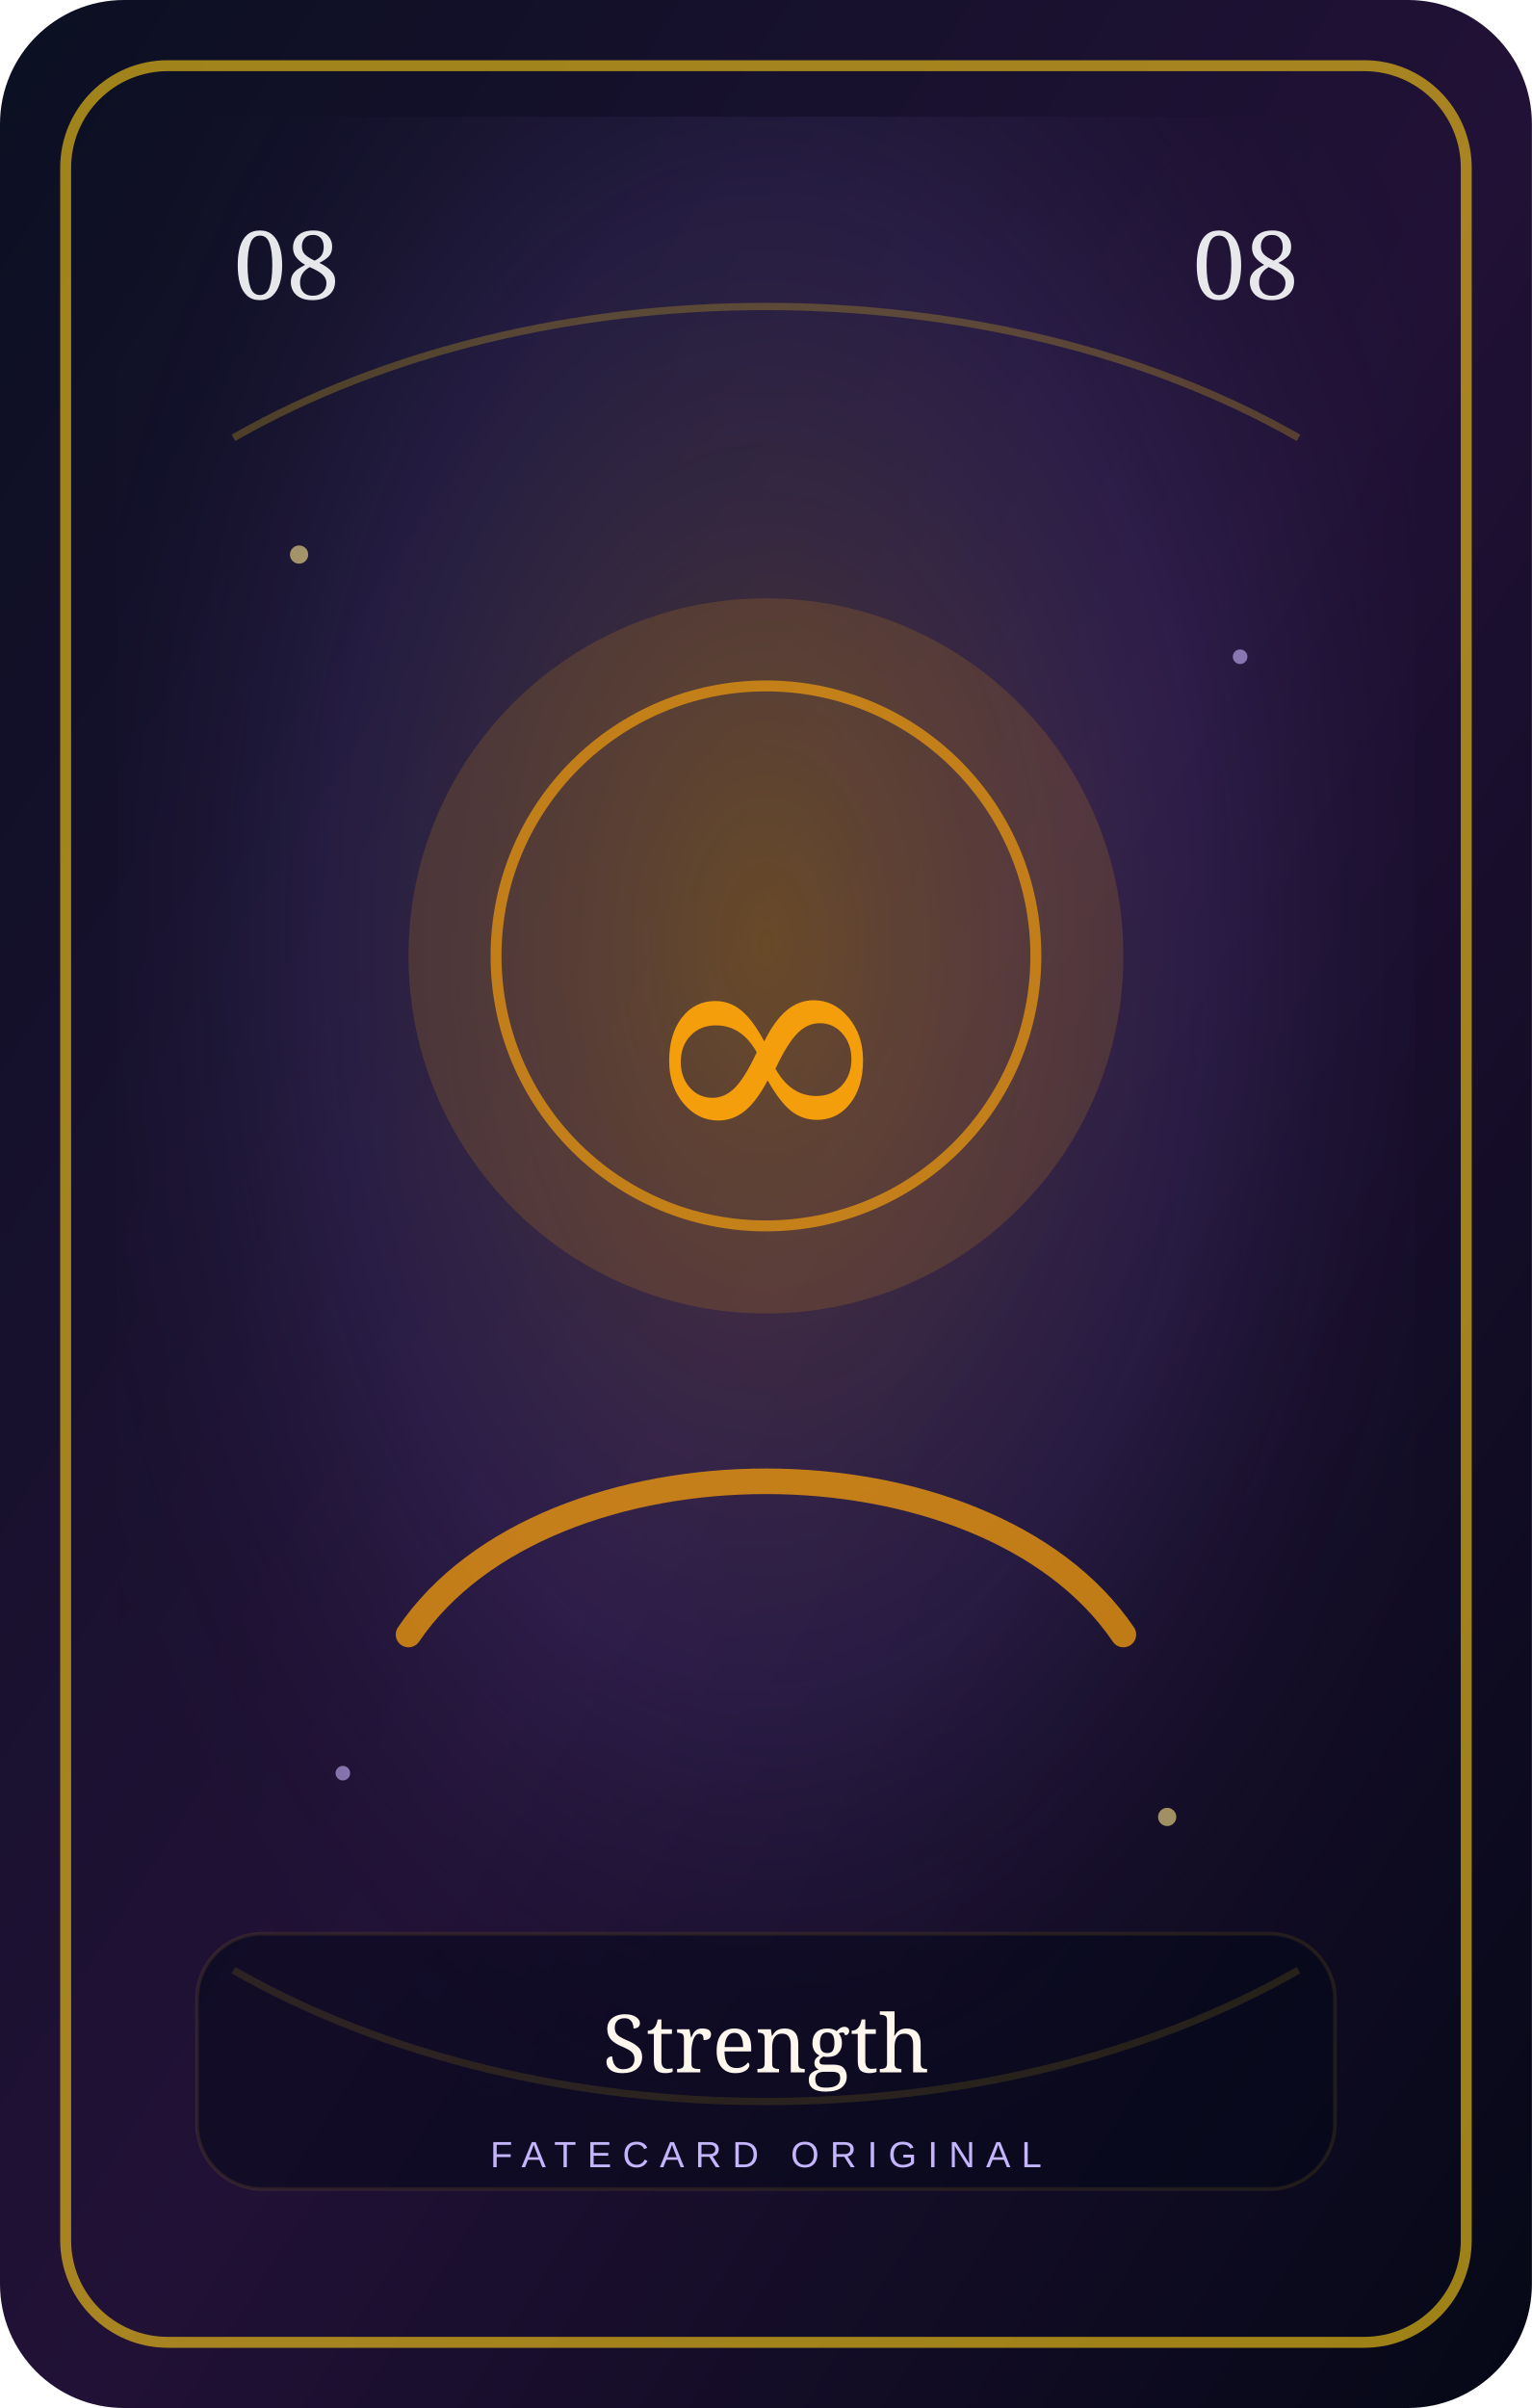
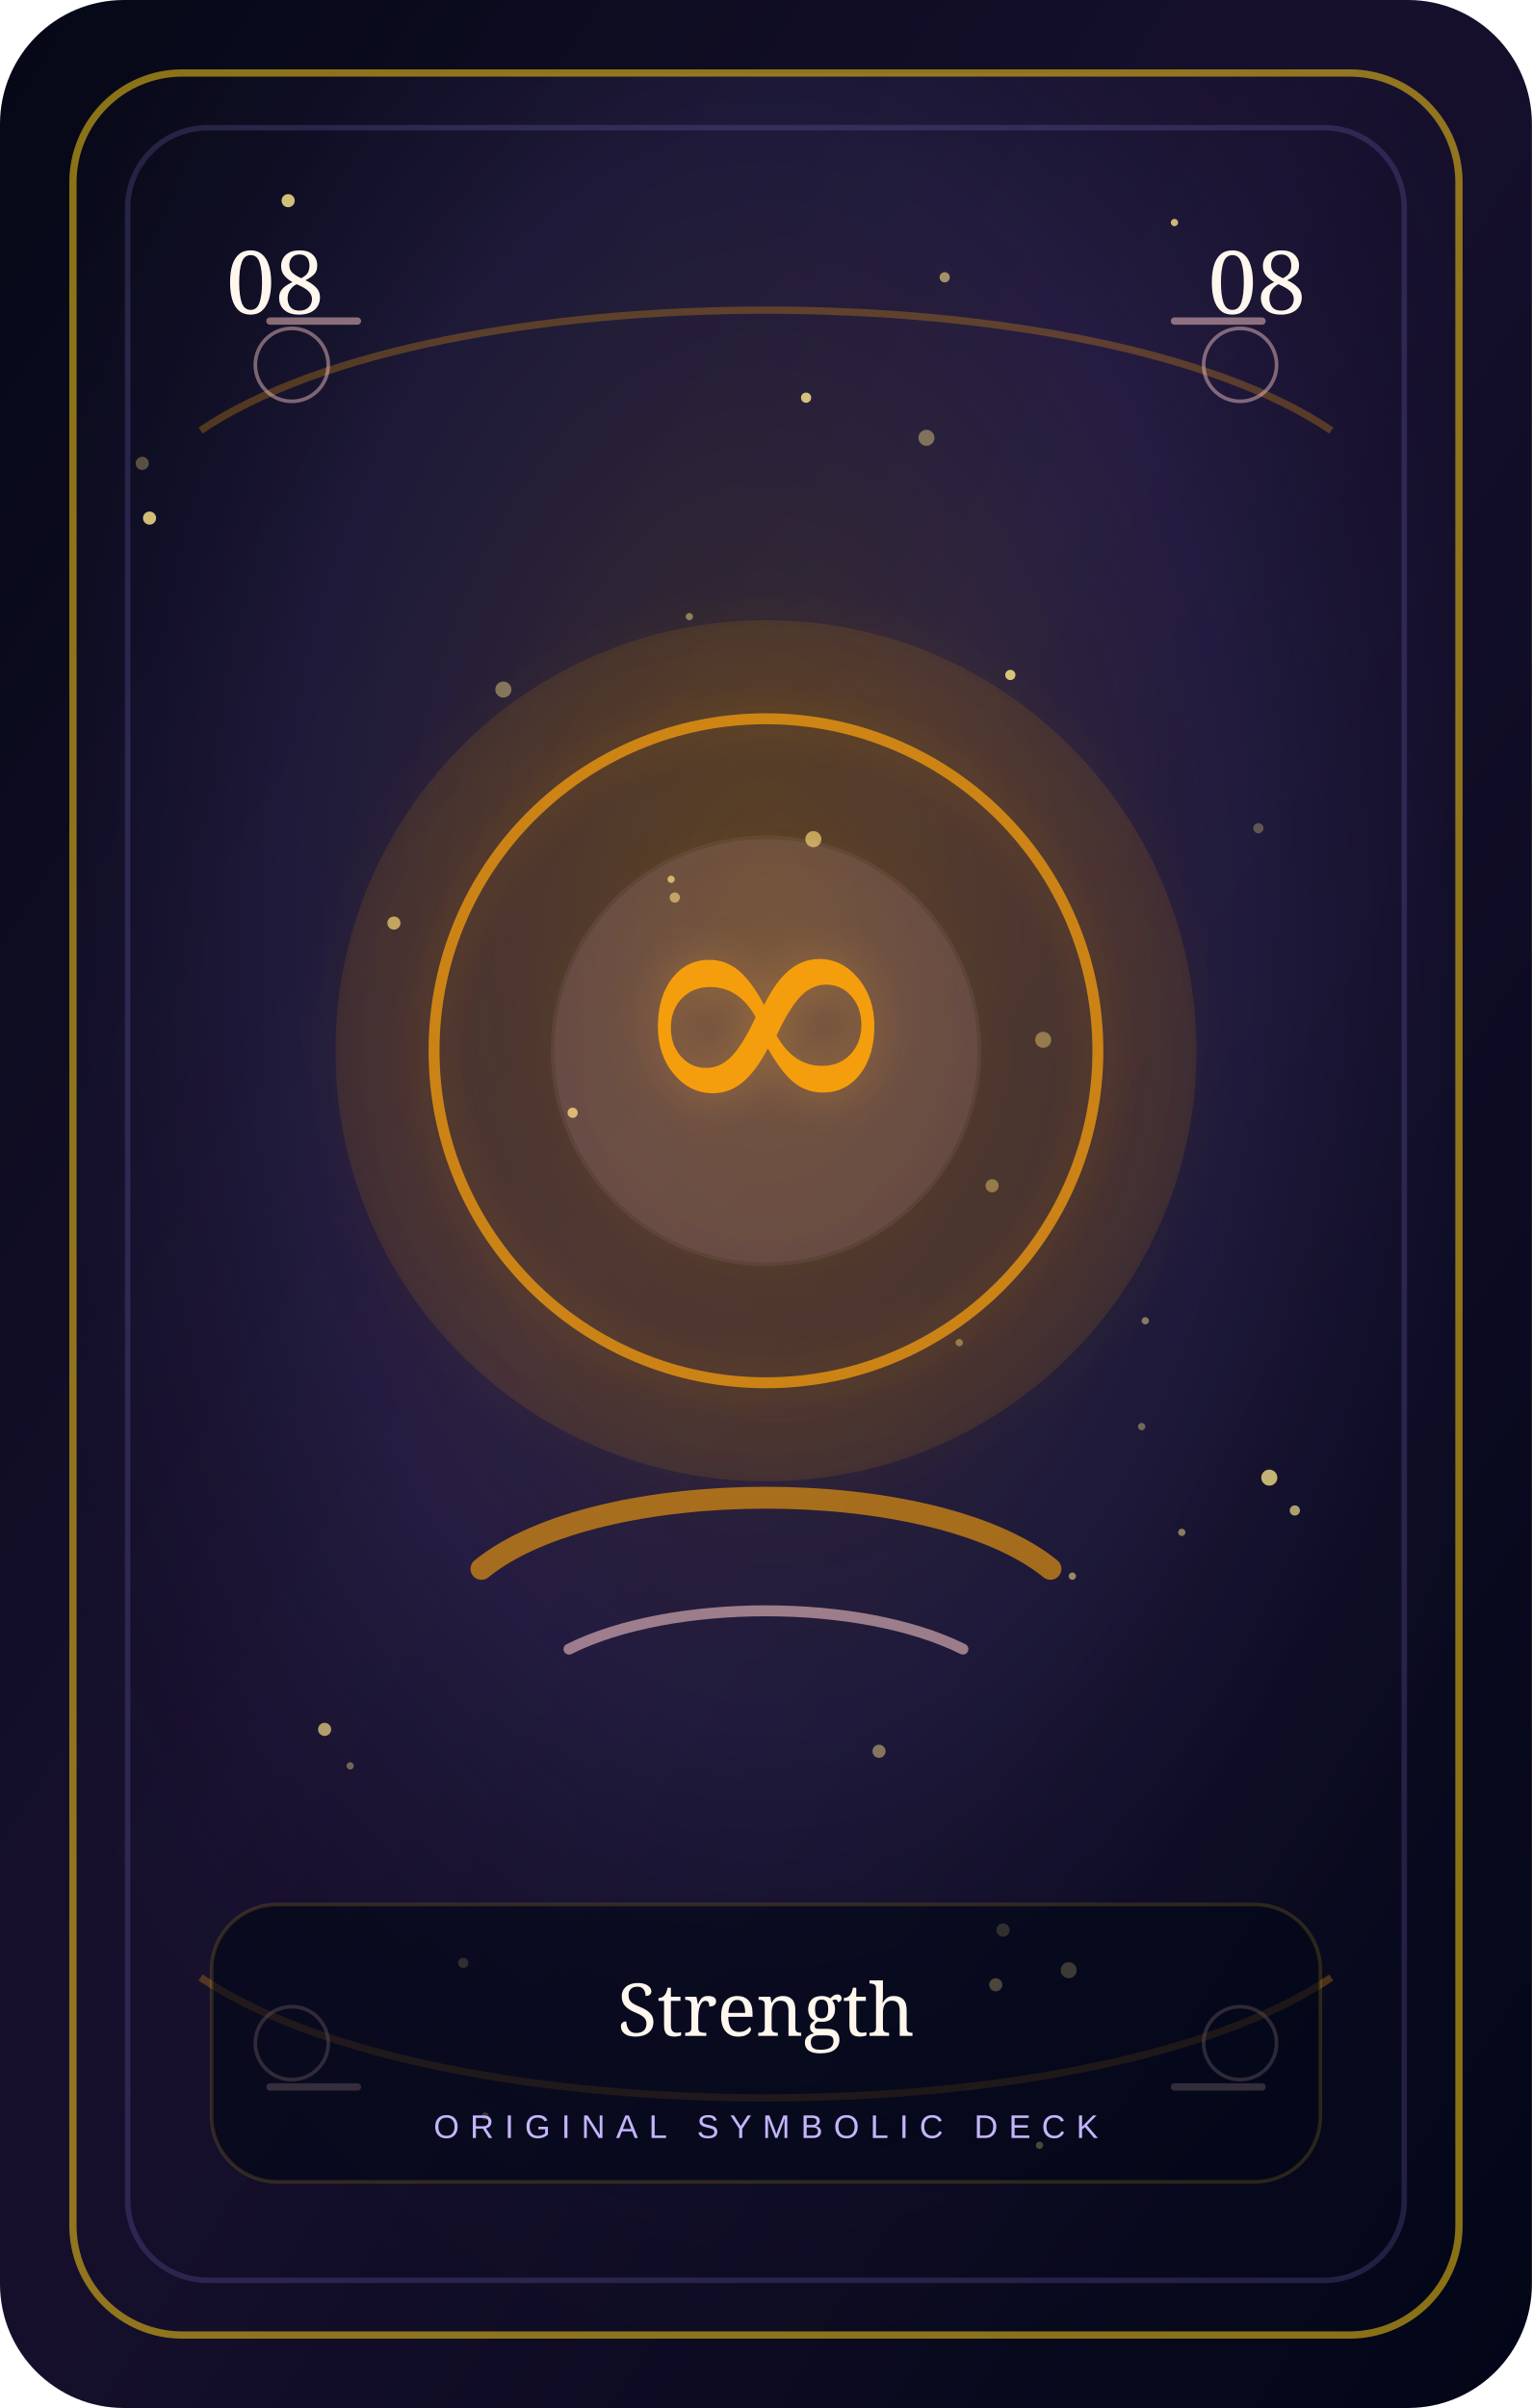
<svg xmlns="http://www.w3.org/2000/svg" width="420" height="660" viewBox="0 0 420 660" role="img" aria-label="Strength">
  <defs>
-     <linearGradient id="bg-major_08_strength" x1="0" y1="0" x2="1" y2="1">
-       <stop offset="0%" stop-color="#0b1022" />
-       <stop offset="52%" stop-color="#211136" />
-       <stop offset="100%" stop-color="#050816" />
+     <linearGradient id="bg" x1="0" y1="0" x2="1" y2="1">
+       <stop offset="0%" stop-color="#050816" />
+       <stop offset="45%" stop-color="#17102d" />
+       <stop offset="100%" stop-color="#020617" />
    </linearGradient>
-     <radialGradient id="glow-major_08_strength" cx="50%" cy="38%" r="62%">
-       <stop offset="0%" stop-color="#facc15" stop-opacity=".22" />
-       <stop offset="55%" stop-color="#a78bfa" stop-opacity=".10" />
-       <stop offset="100%" stop-color="#000000" stop-opacity="0" />
+     <radialGradient id="aura" cx="50%" cy="38%" r="68%">
+       <stop offset="0%" stop-color="#facc15" stop-opacity=".18" />
+       <stop offset="52%" stop-color="#a78bfa" stop-opacity=".10" />
+       <stop offset="100%" stop-color="#020617" stop-opacity="0" />
    </radialGradient>
-     <filter id="soft-major_08_strength" x="-20%" y="-20%" width="140%" height="140%">
-       <feGaussianBlur stdDeviation="4" />
+     <filter id="glow" x="-30%" y="-30%" width="160%" height="160%">
+       <feDropShadow dx="0" dy="0" stdDeviation="6" flood-color="#f59e0b" flood-opacity=".42" />
    </filter>
  </defs>
-   <rect width="420" height="660" rx="34" fill="url(#bg-major_08_strength)" />
-   <rect x="18" y="18" width="384" height="624" rx="28" fill="none" stroke="#facc15" stroke-opacity=".62" stroke-width="3" />
-   <rect x="32" y="32" width="356" height="596" rx="22" fill="url(#glow-major_08_strength)" />
-   <path d="M64 120 C148 72, 272 72, 356 120 M64 540 C148 588, 272 588, 356 540" fill="none" stroke="#facc15" stroke-opacity=".24" stroke-width="2" />
-   <g opacity=".6">
-     <circle cx="82" cy="152" r="2.5" fill="#fde68a" />
-     <circle cx="340" cy="180" r="2" fill="#c4b5fd" />
-     <circle cx="320" cy="498" r="2.5" fill="#fde68a" />
-     <circle cx="94" cy="486" r="2" fill="#c4b5fd" />
+   <rect width="420" height="660" rx="34" fill="url(#bg)" />
+   <rect x="20" y="20" width="380" height="620" rx="30" fill="url(#aura)" stroke="#facc15" stroke-opacity=".54" stroke-width="2" />
+   <rect x="35" y="35" width="350" height="590" rx="22" fill="none" stroke="#a78bfa" stroke-opacity=".18" stroke-width="1.5" />
+   <circle cx="223" cy="230" r="2.2" fill="#fde68a" opacity="0.66" />
+   <circle cx="41" cy="142" r="1.8" fill="#fde68a" opacity="0.81" />
+   <circle cx="254" cy="120" r="2.2" fill="#fde68a" opacity="0.41" />
+   <circle cx="322" cy="61" r="1.0" fill="#fde68a" opacity="0.78" />
+   <circle cx="348" cy="405" r="2.2" fill="#fde68a" opacity="0.76" />
+   <circle cx="96" cy="484" r="1.0" fill="#fde68a" opacity="0.39" />
+   <circle cx="79" cy="55" r="1.8" fill="#fde68a" opacity="0.82" />
+   <circle cx="272" cy="325" r="1.8" fill="#fde68a" opacity="0.42" />
+   <circle cx="273" cy="544" r="1.8" fill="#fde68a" opacity="0.74" />
+   <circle cx="127" cy="538" r="1.4" fill="#fde68a" opacity="0.44" />
+   <circle cx="241" cy="480" r="1.8" fill="#fde68a" opacity="0.46" />
+   <circle cx="221" cy="109" r="1.4" fill="#fde68a" opacity="0.82" />
+   <circle cx="294" cy="432" r="1.0" fill="#fde68a" opacity="0.55" />
+   <circle cx="285" cy="588" r="1.0" fill="#fde68a" opacity="0.75" />
+   <circle cx="39" cy="127" r="1.8" fill="#fde68a" opacity="0.31" />
+   <circle cx="313" cy="391" r="1.0" fill="#fde68a" opacity="0.39" />
+   <circle cx="108" cy="253" r="1.8" fill="#fde68a" opacity="0.68" />
+   <circle cx="314" cy="362" r="1.0" fill="#fde68a" opacity="0.47" />
+   <circle cx="138" cy="189" r="2.2" fill="#fde68a" opacity="0.43" />
+   <circle cx="293" cy="540" r="2.2" fill="#fde68a" opacity="0.59" />
+   <circle cx="133" cy="580" r="1.0" fill="#fde68a" opacity="0.56" />
+   <circle cx="345" cy="227" r="1.4" fill="#fde68a" opacity="0.29" />
+   <circle cx="263" cy="368" r="1.0" fill="#fde68a" opacity="0.43" />
+   <circle cx="189" cy="169" r="1.0" fill="#fde68a" opacity="0.46" />
+   <circle cx="259" cy="76" r="1.4" fill="#fde68a" opacity="0.58" />
+   <circle cx="89" cy="474" r="1.8" fill="#fde68a" opacity="0.66" />
+   <circle cx="185" cy="246" r="1.4" fill="#fde68a" opacity="0.61" />
+   <circle cx="157" cy="305" r="1.4" fill="#fde68a" opacity="0.79" />
+   <circle cx="275" cy="529" r="1.8" fill="#fde68a" opacity="0.47" />
+   <circle cx="184" cy="241" r="1.0" fill="#fde68a" opacity="0.74" />
+   <circle cx="277" cy="185" r="1.4" fill="#fde68a" opacity="0.83" />
+   <circle cx="286" cy="285" r="2.2" fill="#fde68a" opacity="0.42" />
+   <circle cx="355" cy="414" r="1.4" fill="#fde68a" opacity="0.67" />
+   <circle cx="324" cy="420" r="1.0" fill="#fde68a" opacity="0.50" />
+   <path d="M55 118 C120 74 300 74 365 118" fill="none" stroke="#f59e0b" stroke-opacity=".28" stroke-width="2" />
+   <path d="M55 542 C120 586 300 586 365 542" fill="none" stroke="#f59e0b" stroke-opacity=".28" stroke-width="2" />
+   <path d="M74 88 L98 88 M322 88 L346 88 M74 572 L98 572 M322 572 L346 572" stroke="#fecaca" stroke-opacity=".50" stroke-width="2" stroke-linecap="round" />
+   <circle cx="80" cy="100" r="10" fill="none" stroke="#fecaca" stroke-opacity=".45" />
+   <circle cx="340" cy="100" r="10" fill="none" stroke="#fecaca" stroke-opacity=".45" />
+   <circle cx="80" cy="560" r="10" fill="none" stroke="#fecaca" stroke-opacity=".45" />
+   <circle cx="340" cy="560" r="10" fill="none" stroke="#fecaca" stroke-opacity=".45" />
+   <g filter="url(#glow)">
+     <circle cx="210" cy="288" r="118" fill="#f59e0b" opacity=".11" />
+     <circle cx="210" cy="288" r="91" fill="none" stroke="#f59e0b" stroke-width="3" stroke-opacity=".74" />
+     <circle cx="210" cy="288" r="58" fill="#fecaca" opacity=".12" stroke="#fecaca" stroke-width="2" stroke-opacity=".55" />
+     <text x="210" y="310" text-anchor="middle" font-size="96" font-family="Georgia, serif" fill="#f59e0b">∞</text>
  </g>
-   <circle cx="210" cy="262" r="98" fill="#f59e0b" opacity=".16" />
-   <circle cx="210" cy="262" r="74" fill="none" stroke="#f59e0b" stroke-width="3" opacity=".68" />
-   <path d="M112 448 C150 392, 270 392, 308 448" fill="none" stroke="#f59e0b" stroke-width="7" stroke-linecap="round" opacity=".75" />
-   <text x="210" y="292" text-anchor="middle" dominant-baseline="middle" font-size="86" font-family="Georgia, serif" fill="#f59e0b">∞</text>
-   <text x="64" y="82" font-size="26" font-family="Georgia, serif" fill="#f8fafc" opacity=".92">08</text>
-   <text x="356" y="82" text-anchor="end" font-size="26" font-family="Georgia, serif" fill="#f8fafc" opacity=".92">08</text>
-   <rect x="54" y="530" width="312" height="70" rx="18" fill="#020617" opacity=".48" stroke="#facc15" stroke-opacity=".20" />
-   <text x="210" y="568" text-anchor="middle" font-size="22" font-family="Georgia, serif" fill="#fff7ed">Strength</text>
-   <text x="210" y="594" text-anchor="middle" font-size="10" font-family="Arial, sans-serif" letter-spacing="3" fill="#c4b5fd">FATECARD ORIGINAL</text>
+   <path d="M132 430 C164 404, 256 404, 288 430" fill="none" stroke="#f59e0b" stroke-width="6" stroke-linecap="round" stroke-opacity=".62" />
+   <path d="M156 452 C184 438, 236 438, 264 452" fill="none" stroke="#fecaca" stroke-width="3" stroke-linecap="round" stroke-opacity=".56" />
+   <text x="62" y="86" font-size="24" font-family="Georgia, serif" fill="#fff7ed">08</text>
+   <text x="358" y="86" text-anchor="end" font-size="24" font-family="Georgia, serif" fill="#fff7ed">08</text>
+   <rect x="58" y="522" width="304" height="76" rx="18" fill="#020617" opacity=".62" stroke="#facc15" stroke-opacity=".24" />
+   <text x="210" y="558" text-anchor="middle" font-size="20" font-family="Georgia, serif" fill="#fff7ed">Strength</text>
+   <text x="210" y="586" text-anchor="middle" font-size="9" font-family="Arial, sans-serif" letter-spacing="3" fill="#c4b5fd">ORIGINAL SYMBOLIC DECK</text>
</svg>
